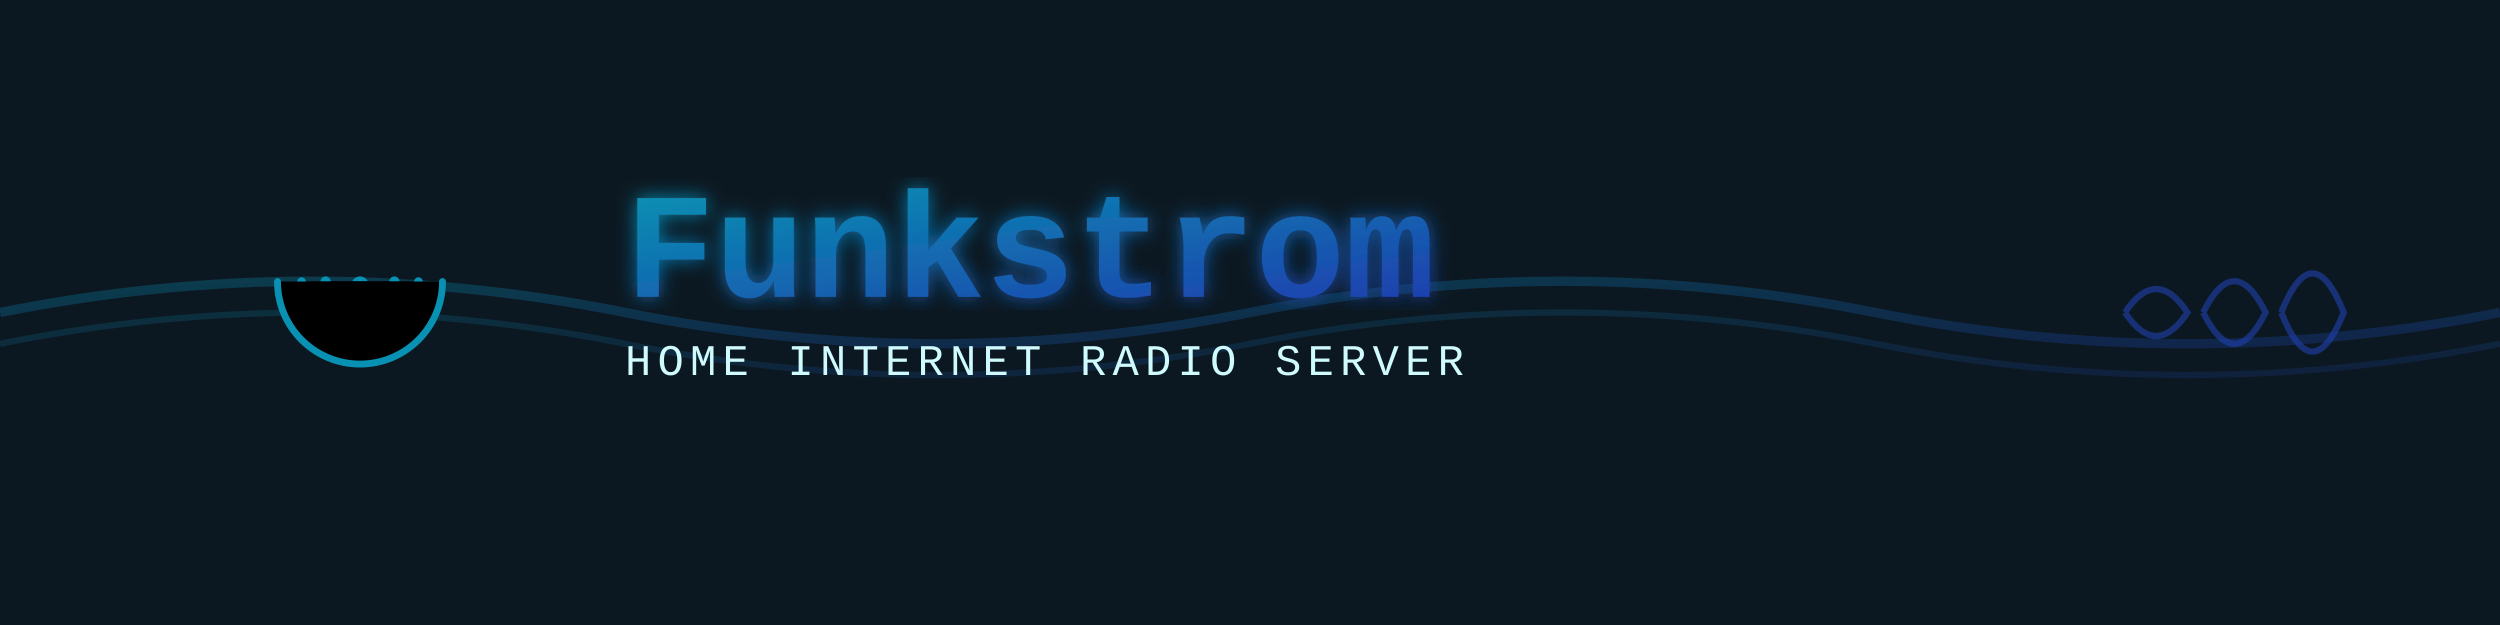
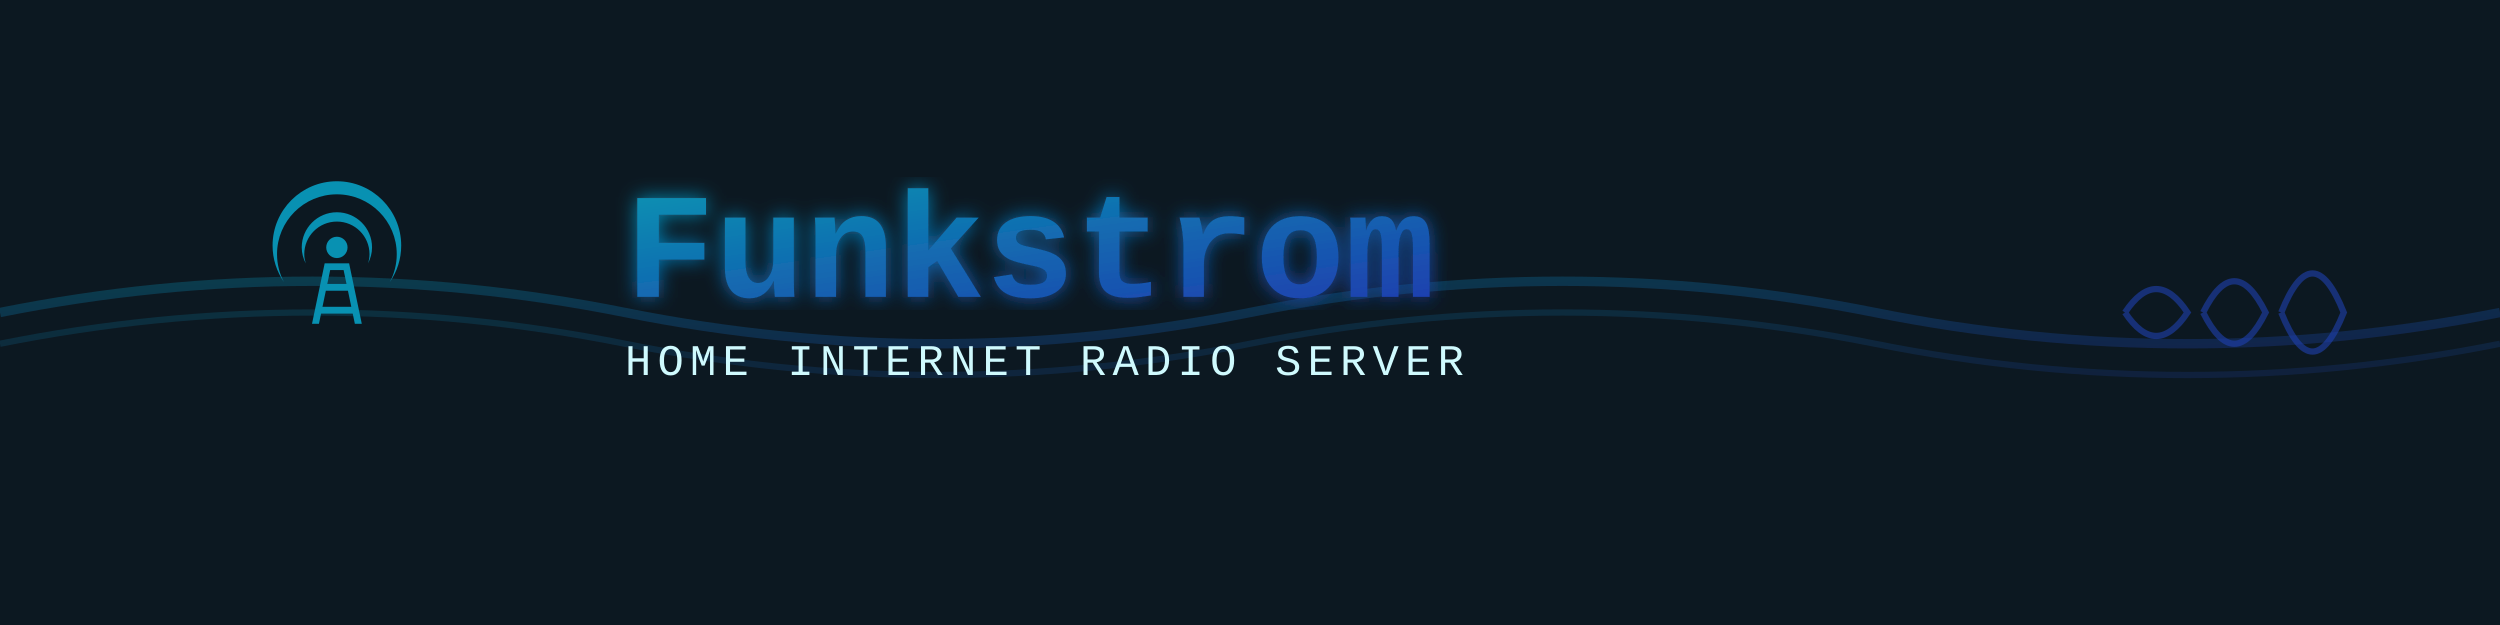
<svg xmlns="http://www.w3.org/2000/svg" width="800" height="200">
  <defs>
    <linearGradient id="grad1" x1="0%" y1="0%" x2="100%" y2="100%">
      <stop offset="0%" style="stop-color:#0891b2;stop-opacity:1" />
      <stop offset="100%" style="stop-color:#1e40af;stop-opacity:1" />
    </linearGradient>
    <filter id="glow">
      <feGaussianBlur stdDeviation="3" result="coloredBlur" />
      <feMerge>
        <feMergeNode in="coloredBlur" />
        <feMergeNode in="SourceGraphic" />
      </feMerge>
    </filter>
  </defs>
  <rect width="800" height="200" fill="#0c1821" />
  <path d="M 0 100 Q 100 80 200 100 T 400 100 T 600 100 T 800 100" stroke="url(#grad1)" stroke-width="3" fill="none" opacity="0.3">
    <animate attributeName="d" dur="4s" repeatCount="indefinite" values="M 0 100 Q 100 80 200 100 T 400 100 T 600 100 T 800 100;                      M 0 100 Q 100 120 200 100 T 400 100 T 600 100 T 800 100;                      M 0 100 Q 100 80 200 100 T 400 100 T 600 100 T 800 100" />
  </path>
  <path d="M 0 110 Q 100 90 200 110 T 400 110 T 600 110 T 800 110" stroke="url(#grad1)" stroke-width="2" fill="none" opacity="0.2">
    <animate attributeName="d" dur="3s" repeatCount="indefinite" values="M 0 110 Q 100 90 200 110 T 400 110 T 600 110 T 800 110;                      M 0 110 Q 100 130 200 110 T 400 110 T 600 110 T 800 110;                      M 0 110 Q 100 90 200 110 T 400 110 T 600 110 T 800 110" />
  </path>
-   <g transform="translate(80, 45) scale(0.55)">
-     <circle cx="64" cy="84" r="5" fill="#0891b2" />
-     <path d="M 44 82 A 20 20 0 0 0 84 82" stroke="#0891b2" stroke-width="6" stroke-linecap="round" />
-     <path d="M 30 82 A 34 34 0 0 0 98 82" stroke="#0891b2" stroke-width="5" stroke-linecap="round" />
-     <path d="M 16 82 A 48 48 0 0 0 112 82" stroke="#0891b2" stroke-width="4" stroke-linecap="round" />
+   <g transform="translate(85, 58) scale(0.78)" fill="#0891b2">
+     <path d="M7.501,41.344c-2.929-4.254-4.652-9.396-4.652-14.953C2.849,11.817,14.661,0,29.236,0 c14.576,0,26.388,11.817,26.388,26.391c0,5.554-1.725,10.699-4.653,14.953c1.8-3.412,2.824-7.294,2.824-11.422 c0-13.559-10.99-24.556-24.559-24.556c-13.569,0-24.559,10.997-24.559,24.556C4.677,34.05,5.708,37.932,7.501,41.344z M43.657,27.142c0-7.958-6.455-14.421-14.421-14.421c-7.965,0-14.421,6.463-14.421,14.421c0,2.385,0.631,4.594,1.652,6.572 c-0.358-1.211-0.613-2.468-0.613-3.794c0-7.386,5.984-13.379,13.382-13.379s13.381,5.991,13.381,13.379 c0,1.327-0.246,2.583-0.611,3.794C43.028,31.731,43.657,29.525,43.657,27.142z M29.236,22.763c-2.418,0-4.375,1.959-4.375,4.375 c0,2.42,1.957,4.377,4.375,4.377s4.375-1.957,4.375-4.377C33.611,24.722,31.654,22.763,29.236,22.763z M19.029,58.473l5.195-24.8 H34.25l5.199,24.8h-2.845l-0.867-4.17H22.746l-0.871,4.17H19.029z M25.292,42.136h7.892l-1.19-5.688H26.48L25.292,42.136z M23.325,51.521h11.824l-1.383-6.602h-9.062L23.325,51.521z" />
  </g>
  <text x="200" y="95" font-family="'Courier New', monospace" font-size="48" font-weight="bold" fill="url(#grad1)" filter="url(#glow)">Funkstrom</text>
  <text x="200" y="120" font-family="'Courier New', monospace" font-size="14" fill="#cffafe" letter-spacing="2">HOME INTERNET RADIO SERVER</text>
  <g transform="translate(680, 100)" opacity="0.6">
    <path d="M 0 0 Q 10 -15 20 0 Q 10 15 0 0" fill="none" stroke="#1e40af" stroke-width="2">
      <animateTransform attributeName="transform" type="scale" values="1;1.2;1" dur="1.5s" repeatCount="indefinite" />
    </path>
    <path d="M 25 0 Q 35 -20 45 0 Q 35 20 25 0" fill="none" stroke="#1e40af" stroke-width="2">
      <animateTransform attributeName="transform" type="scale" values="1;1.2;1" dur="1.5s" begin="0.3s" repeatCount="indefinite" />
    </path>
    <path d="M 50 0 Q 60 -25 70 0 Q 60 25 50 0" fill="none" stroke="#1e40af" stroke-width="2">
      <animateTransform attributeName="transform" type="scale" values="1;1.2;1" dur="1.5s" begin="0.6s" repeatCount="indefinite" />
    </path>
  </g>
</svg>
